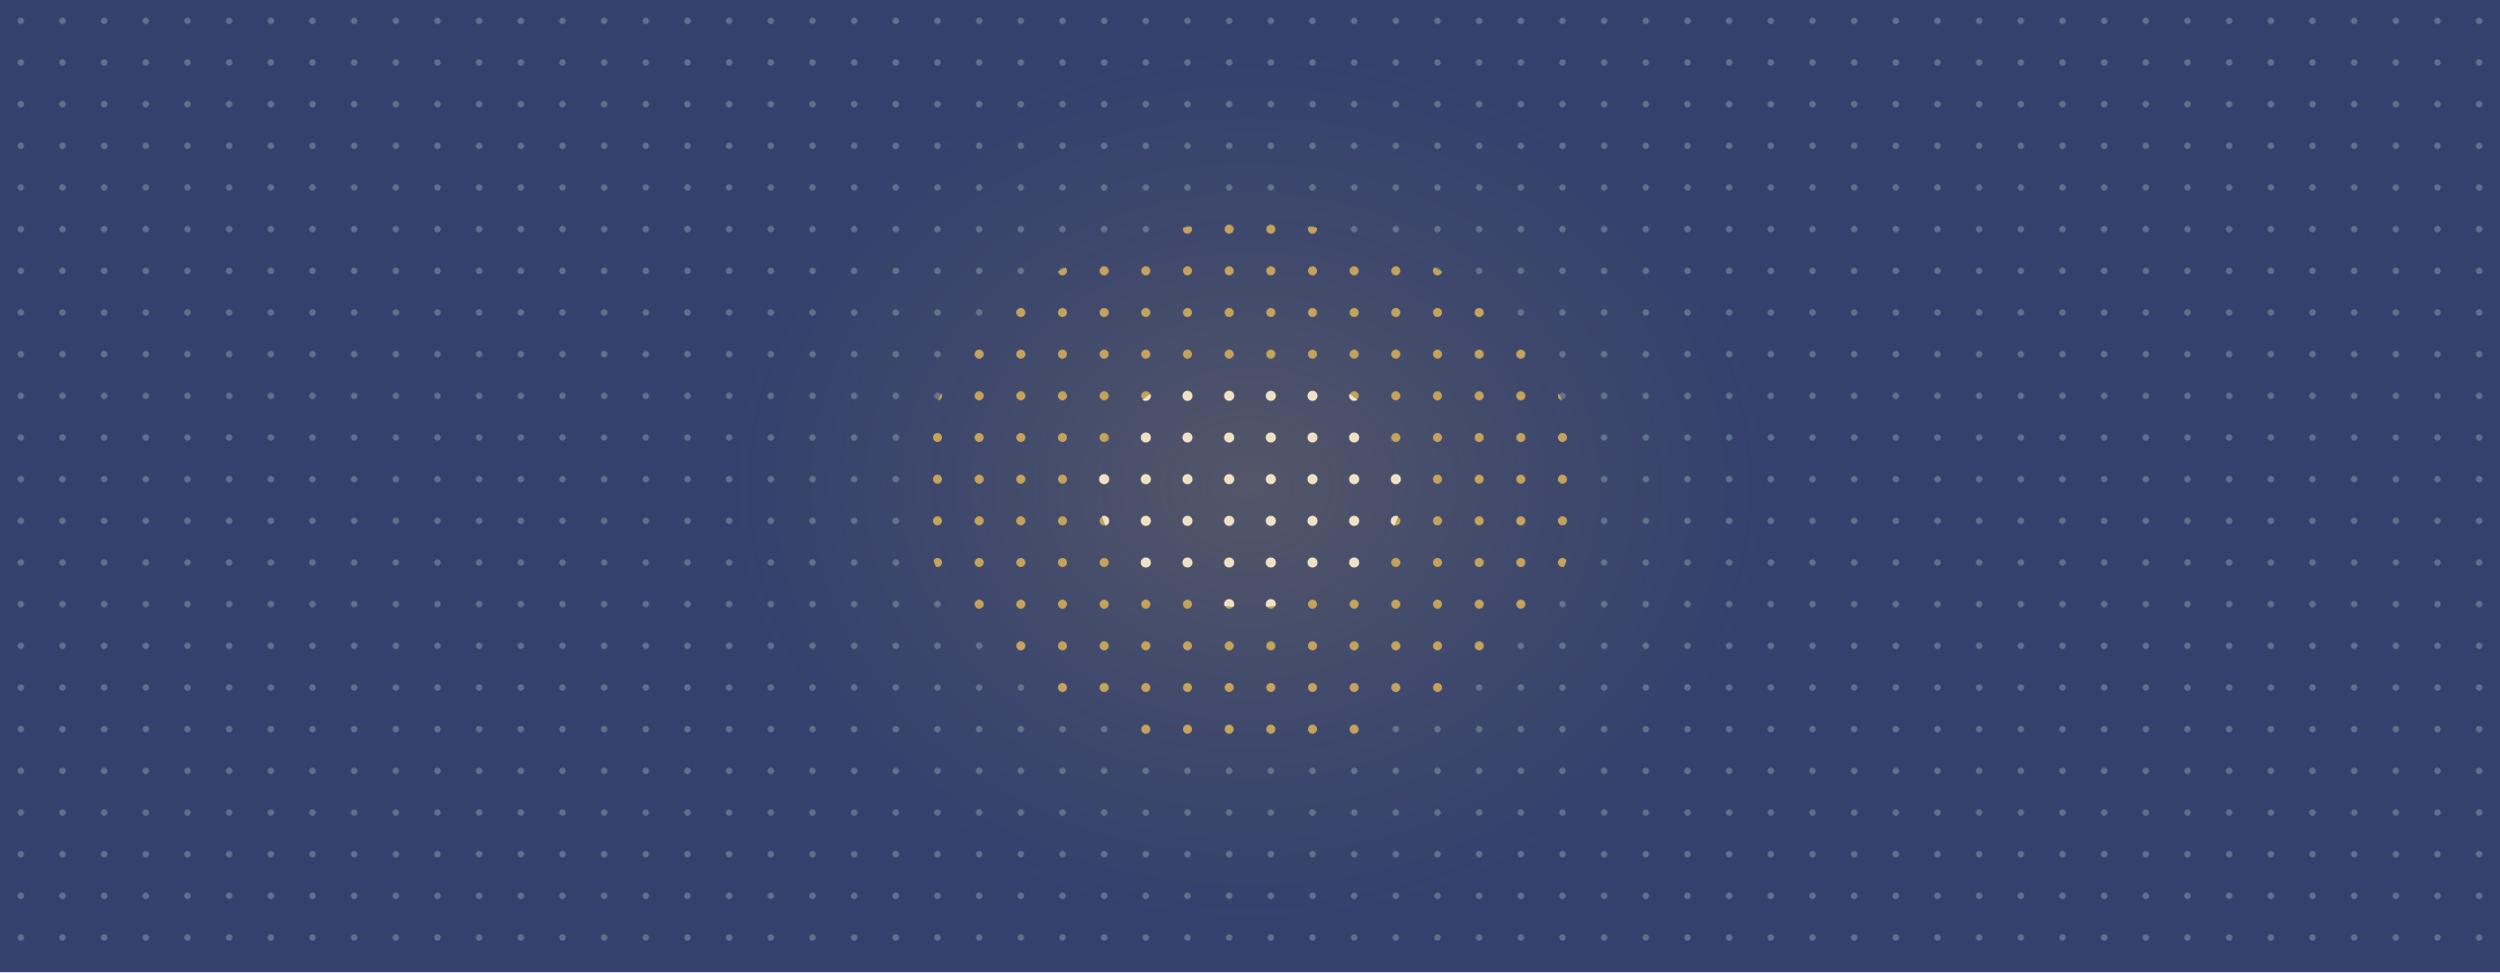
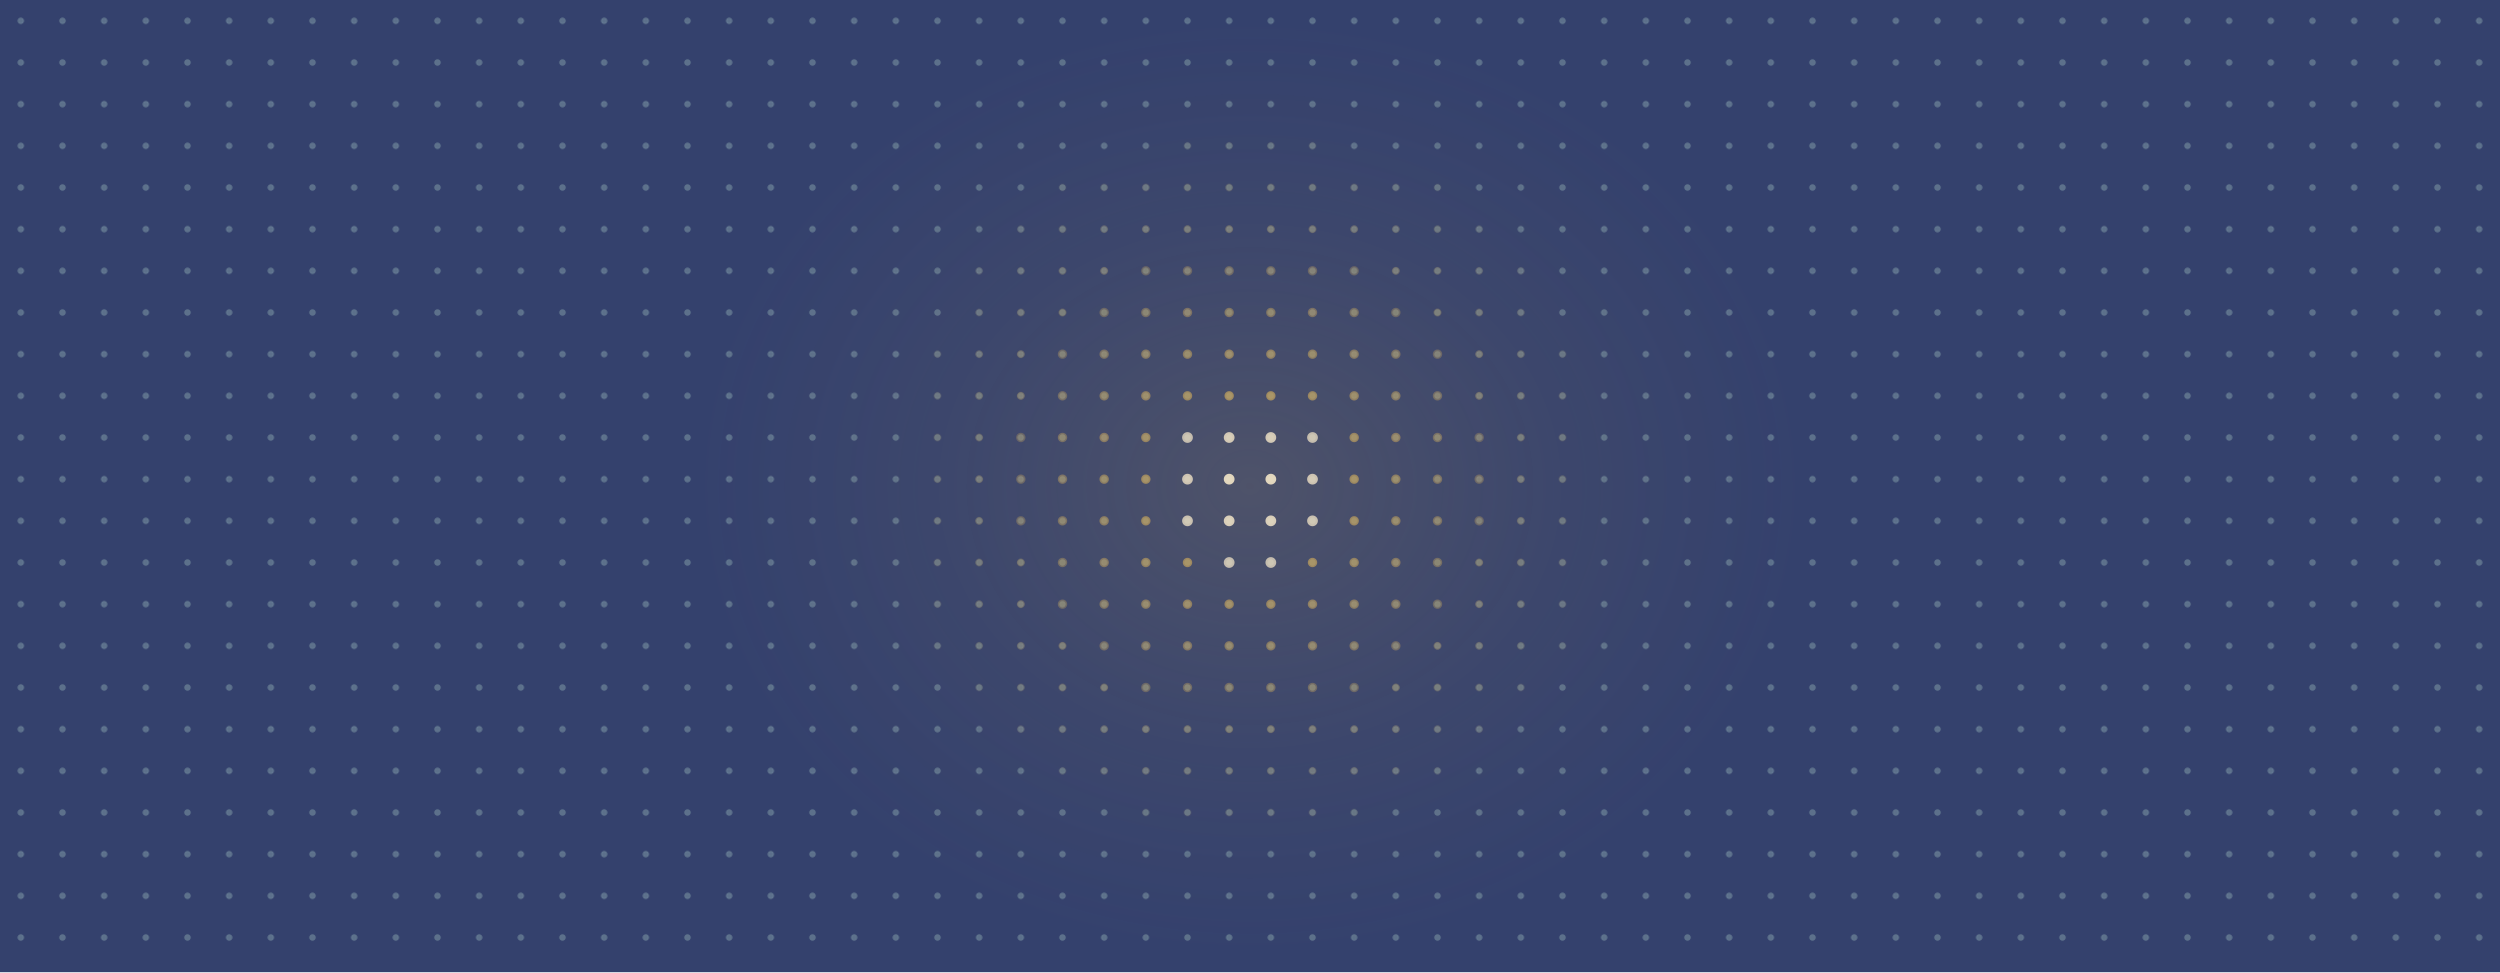
<svg xmlns="http://www.w3.org/2000/svg" width="1440" height="560" viewBox="0 0 1440 560" preserveAspectRatio="xMidYMid slice" role="img">
  <style>
- .bloom{animation:drift 22s ease-in-out infinite;}
- @keyframes drift{0%{transform:translate(0px,0px);}25%{transform:translate(-20px,18px);}50%{transform:translate(14px,30px);}75%{transform:translate(-8px,-14px);}100%{transform:translate(0px,0px);}}
+ .bloom{animation:drift 22s ease-in-out infinite;transform-box:fill-box;transform-origin:center;}
+ @keyframes drift{0%,100%{transform:scale(1);}50%{transform:scale(1.04);}}
.core{animation:pulse 6.5s ease-in-out infinite;}
- @keyframes pulse{0%,100%{opacity:1;}50%{opacity:0.72;}}
+ @keyframes pulse{0%,100%{opacity:1;}50%{opacity:0.78;}}
@media (prefers-reduced-motion: reduce){.bloom,.core{animation:none;}}
</style>
  <defs>
    <pattern id="hCool" patternUnits="userSpaceOnUse" width="24" height="24">
      <circle cx="12" cy="12" r="1.9" fill="#637890" />
    </pattern>
-     <pattern id="hGold" patternUnits="userSpaceOnUse" width="24" height="24">
-       <circle cx="12" cy="12" r="2.6" fill="#C4A25B" />
-     </pattern>
-     <pattern id="hBright" patternUnits="userSpaceOnUse" width="24" height="24">
-       <circle cx="12" cy="12" r="2.9" fill="#EDE0C4" />
-     </pattern>
    <radialGradient id="hGlow" cx="0.5" cy="0.5" r="0.5">
-       <stop offset="0" stop-color="#C4A25B" stop-opacity="0.22" />
-       <stop offset="0.55" stop-color="#C4A25B" stop-opacity="0.08" />
+       <stop offset="0" stop-color="#C4A25B" stop-opacity="0.18" />
+       <stop offset="0.55" stop-color="#C4A25B" stop-opacity="0.06" />
      <stop offset="1" stop-color="#C4A25B" stop-opacity="0" />
    </radialGradient>
  </defs>
  <rect x="0" y="0" width="1440" height="560" fill="#34416D" />
  <rect x="0" y="0" width="1440" height="560" fill="url(#hCool)" opacity="0.85" />
  <g class="bloom">
-     <ellipse cx="720" cy="280" rx="300" ry="250" fill="url(#hGlow)" />
-     <ellipse cx="720" cy="280" rx="190" ry="152" fill="url(#hGold)" />
-     <ellipse class="core" cx="720" cy="280" rx="88" ry="70" fill="url(#hBright)" />
+     <ellipse cx="720" cy="280" rx="320" ry="270" fill="url(#hGlow)" />
+     <g class="core">
+       <circle cx="684" cy="84" r="2.3" fill="#C4A25B" opacity="0.073" />
+       <circle cx="708" cy="84" r="2.3" fill="#C4A25B" opacity="0.082" />
+       <circle cx="732" cy="84" r="2.3" fill="#C4A25B" opacity="0.082" />
+       <circle cx="756" cy="84" r="2.3" fill="#C4A25B" opacity="0.073" />
+       <circle cx="612" cy="108" r="2.3" fill="#C4A25B" opacity="0.061" />
+       <circle cx="636" cy="108" r="2.3" fill="#C4A25B" opacity="0.098" />
+       <circle cx="660" cy="108" r="2.3" fill="#C4A25B" opacity="0.13" />
+       <circle cx="684" cy="108" r="2.3" fill="#C4A25B" opacity="0.153" />
+       <circle cx="708" cy="108" r="2.3" fill="#C4A25B" opacity="0.165" />
+       <circle cx="732" cy="108" r="2.3" fill="#C4A25B" opacity="0.165" />
+       <circle cx="756" cy="108" r="2.3" fill="#C4A25B" opacity="0.153" />
+       <circle cx="780" cy="108" r="2.3" fill="#C4A25B" opacity="0.13" />
+       <circle cx="804" cy="108" r="2.3" fill="#C4A25B" opacity="0.098" />
+       <circle cx="828" cy="108" r="2.3" fill="#C4A25B" opacity="0.061" />
+       <circle cx="588" cy="132" r="2.3" fill="#C4A25B" opacity="0.076" />
+       <circle cx="612" cy="132" r="2.3" fill="#C4A25B" opacity="0.126" />
+       <circle cx="636" cy="132" r="2.3" fill="#C4A25B" opacity="0.174" />
+       <circle cx="660" cy="132" r="2.3" fill="#C4A25B" opacity="0.214" />
+       <circle cx="684" cy="132" r="2.3" fill="#C4A25B" opacity="0.244" />
+       <circle cx="708" cy="132" r="2.3" fill="#C4A25B" opacity="0.26" />
+       <circle cx="732" cy="132" r="2.3" fill="#C4A25B" opacity="0.26" />
+       <circle cx="756" cy="132" r="2.3" fill="#C4A25B" opacity="0.244" />
+       <circle cx="780" cy="132" r="2.3" fill="#C4A25B" opacity="0.214" />
+       <circle cx="804" cy="132" r="2.3" fill="#C4A25B" opacity="0.174" />
+       <circle cx="828" cy="132" r="2.3" fill="#C4A25B" opacity="0.126" />
+       <circle cx="852" cy="132" r="2.3" fill="#C4A25B" opacity="0.076" />
+       <circle cx="564" cy="156" r="2.3" fill="#C4A25B" opacity="0.073" />
+       <circle cx="588" cy="156" r="2.3" fill="#C4A25B" opacity="0.134" />
+       <circle cx="612" cy="156" r="2.3" fill="#C4A25B" opacity="0.196" />
+       <circle cx="636" cy="156" r="2.3" fill="#C4A25B" opacity="0.254" />
+       <circle cx="660" cy="156" r="2.7" fill="#C4A25B" opacity="0.305" />
+       <circle cx="684" cy="156" r="2.7" fill="#C4A25B" opacity="0.343" />
+       <circle cx="708" cy="156" r="2.7" fill="#C4A25B" opacity="0.363" />
+       <circle cx="732" cy="156" r="2.7" fill="#C4A25B" opacity="0.363" />
+       <circle cx="756" cy="156" r="2.7" fill="#C4A25B" opacity="0.343" />
+       <circle cx="780" cy="156" r="2.7" fill="#C4A25B" opacity="0.305" />
+       <circle cx="804" cy="156" r="2.3" fill="#C4A25B" opacity="0.254" />
+       <circle cx="828" cy="156" r="2.3" fill="#C4A25B" opacity="0.196" />
+       <circle cx="852" cy="156" r="2.3" fill="#C4A25B" opacity="0.134" />
+       <circle cx="876" cy="156" r="2.3" fill="#C4A25B" opacity="0.073" />
+       <circle cx="564" cy="180" r="2.3" fill="#C4A25B" opacity="0.119" />
+       <circle cx="588" cy="180" r="2.3" fill="#C4A25B" opacity="0.191" />
+       <circle cx="612" cy="180" r="2.3" fill="#C4A25B" opacity="0.265" />
+       <circle cx="636" cy="180" r="2.7" fill="#C4A25B" opacity="0.336" />
+       <circle cx="660" cy="180" r="2.7" fill="#C4A25B" opacity="0.399" />
+       <circle cx="684" cy="180" r="2.7" fill="#C4A25B" opacity="0.447" />
+       <circle cx="708" cy="180" r="2.7" fill="#C4A25B" opacity="0.473" />
+       <circle cx="732" cy="180" r="2.7" fill="#C4A25B" opacity="0.473" />
+       <circle cx="756" cy="180" r="2.7" fill="#C4A25B" opacity="0.447" />
+       <circle cx="780" cy="180" r="2.7" fill="#C4A25B" opacity="0.399" />
+       <circle cx="804" cy="180" r="2.7" fill="#C4A25B" opacity="0.336" />
+       <circle cx="828" cy="180" r="2.3" fill="#C4A25B" opacity="0.265" />
+       <circle cx="852" cy="180" r="2.3" fill="#C4A25B" opacity="0.191" />
+       <circle cx="876" cy="180" r="2.3" fill="#C4A25B" opacity="0.119" />
+       <circle cx="540" cy="204" r="2.3" fill="#C4A25B" opacity="0.085" />
+       <circle cx="564" cy="204" r="2.3" fill="#C4A25B" opacity="0.161" />
+       <circle cx="588" cy="204" r="2.3" fill="#C4A25B" opacity="0.244" />
+       <circle cx="612" cy="204" r="2.7" fill="#C4A25B" opacity="0.33" />
+       <circle cx="636" cy="204" r="2.7" fill="#C4A25B" opacity="0.414" />
+       <circle cx="660" cy="204" r="2.7" fill="#C4A25B" opacity="0.491" />
+       <circle cx="684" cy="204" r="2.7" fill="#C4A25B" opacity="0.553" />
+       <circle cx="708" cy="204" r="2.7" fill="#C4A25B" opacity="0.589" />
+       <circle cx="732" cy="204" r="2.7" fill="#C4A25B" opacity="0.589" />
+       <circle cx="756" cy="204" r="2.7" fill="#C4A25B" opacity="0.553" />
+       <circle cx="780" cy="204" r="2.7" fill="#C4A25B" opacity="0.491" />
+       <circle cx="804" cy="204" r="2.7" fill="#C4A25B" opacity="0.414" />
+       <circle cx="828" cy="204" r="2.7" fill="#C4A25B" opacity="0.33" />
+       <circle cx="852" cy="204" r="2.3" fill="#C4A25B" opacity="0.244" />
+       <circle cx="876" cy="204" r="2.3" fill="#C4A25B" opacity="0.161" />
+       <circle cx="900" cy="204" r="2.3" fill="#C4A25B" opacity="0.085" />
+       <circle cx="540" cy="228" r="2.3" fill="#C4A25B" opacity="0.112" />
+       <circle cx="564" cy="228" r="2.3" fill="#C4A25B" opacity="0.196" />
+       <circle cx="588" cy="228" r="2.3" fill="#C4A25B" opacity="0.287" />
+       <circle cx="612" cy="228" r="2.7" fill="#C4A25B" opacity="0.384" />
+       <circle cx="636" cy="228" r="2.7" fill="#C4A25B" opacity="0.482" />
+       <circle cx="660" cy="228" r="2.7" fill="#C4A25B" opacity="0.577" />
+       <circle cx="684" cy="228" r="2.7" fill="#C4A25B" opacity="0.658" />
+       <circle cx="708" cy="228" r="2.7" fill="#C4A25B" opacity="0.709" />
+       <circle cx="732" cy="228" r="2.7" fill="#C4A25B" opacity="0.709" />
+       <circle cx="756" cy="228" r="2.7" fill="#C4A25B" opacity="0.658" />
+       <circle cx="780" cy="228" r="2.7" fill="#C4A25B" opacity="0.577" />
+       <circle cx="804" cy="228" r="2.7" fill="#C4A25B" opacity="0.482" />
+       <circle cx="828" cy="228" r="2.7" fill="#C4A25B" opacity="0.384" />
+       <circle cx="852" cy="228" r="2.3" fill="#C4A25B" opacity="0.287" />
+       <circle cx="876" cy="228" r="2.3" fill="#C4A25B" opacity="0.196" />
+       <circle cx="900" cy="228" r="2.3" fill="#C4A25B" opacity="0.112" />
+       <circle cx="540" cy="252" r="2.3" fill="#C4A25B" opacity="0.13" />
+       <circle cx="564" cy="252" r="2.3" fill="#C4A25B" opacity="0.219" />
+       <circle cx="588" cy="252" r="2.7" fill="#C4A25B" opacity="0.317" />
+       <circle cx="612" cy="252" r="2.7" fill="#C4A25B" opacity="0.422" />
+       <circle cx="636" cy="252" r="2.7" fill="#C4A25B" opacity="0.532" />
+       <circle cx="660" cy="252" r="2.7" fill="#C4A25B" opacity="0.643" />
+       <circle cx="684" cy="252" r="3.1" fill="#EDE0C4" opacity="0.75" />
+       <circle cx="708" cy="252" r="3.1" fill="#EDE0C4" opacity="0.831" />
+       <circle cx="732" cy="252" r="3.1" fill="#EDE0C4" opacity="0.831" />
+       <circle cx="756" cy="252" r="3.1" fill="#EDE0C4" opacity="0.75" />
+       <circle cx="780" cy="252" r="2.7" fill="#C4A25B" opacity="0.643" />
+       <circle cx="804" cy="252" r="2.7" fill="#C4A25B" opacity="0.532" />
+       <circle cx="828" cy="252" r="2.7" fill="#C4A25B" opacity="0.422" />
+       <circle cx="852" cy="252" r="2.7" fill="#C4A25B" opacity="0.317" />
+       <circle cx="876" cy="252" r="2.3" fill="#C4A25B" opacity="0.219" />
+       <circle cx="900" cy="252" r="2.3" fill="#C4A25B" opacity="0.13" />
+       <circle cx="540" cy="276" r="2.3" fill="#C4A25B" opacity="0.137" />
+       <circle cx="564" cy="276" r="2.3" fill="#C4A25B" opacity="0.229" />
+       <circle cx="588" cy="276" r="2.7" fill="#C4A25B" opacity="0.33" />
+       <circle cx="612" cy="276" r="2.7" fill="#C4A25B" opacity="0.438" />
+       <circle cx="636" cy="276" r="2.7" fill="#C4A25B" opacity="0.553" />
+       <circle cx="660" cy="276" r="2.7" fill="#C4A25B" opacity="0.674" />
+       <circle cx="684" cy="276" r="3.1" fill="#EDE0C4" opacity="0.8" />
+       <circle cx="708" cy="276" r="3.1" fill="#EDE0C4" opacity="0.929" />
+       <circle cx="732" cy="276" r="3.1" fill="#EDE0C4" opacity="0.929" />
+       <circle cx="756" cy="276" r="3.1" fill="#EDE0C4" opacity="0.8" />
+       <circle cx="780" cy="276" r="2.7" fill="#C4A25B" opacity="0.674" />
+       <circle cx="804" cy="276" r="2.7" fill="#C4A25B" opacity="0.553" />
+       <circle cx="828" cy="276" r="2.7" fill="#C4A25B" opacity="0.438" />
+       <circle cx="852" cy="276" r="2.7" fill="#C4A25B" opacity="0.33" />
+       <circle cx="876" cy="276" r="2.3" fill="#C4A25B" opacity="0.229" />
+       <circle cx="900" cy="276" r="2.3" fill="#C4A25B" opacity="0.137" />
+       <circle cx="540" cy="300" r="2.3" fill="#C4A25B" opacity="0.134" />
+       <circle cx="564" cy="300" r="2.3" fill="#C4A25B" opacity="0.224" />
+       <circle cx="588" cy="300" r="2.7" fill="#C4A25B" opacity="0.323" />
+       <circle cx="612" cy="300" r="2.7" fill="#C4A25B" opacity="0.43" />
+       <circle cx="636" cy="300" r="2.7" fill="#C4A25B" opacity="0.542" />
+       <circle cx="660" cy="300" r="2.7" fill="#C4A25B" opacity="0.658" />
+       <circle cx="684" cy="300" r="3.1" fill="#EDE0C4" opacity="0.774" />
+       <circle cx="708" cy="300" r="3.1" fill="#EDE0C4" opacity="0.87" />
+       <circle cx="732" cy="300" r="3.1" fill="#EDE0C4" opacity="0.87" />
+       <circle cx="756" cy="300" r="3.1" fill="#EDE0C4" opacity="0.774" />
+       <circle cx="780" cy="300" r="2.7" fill="#C4A25B" opacity="0.658" />
+       <circle cx="804" cy="300" r="2.7" fill="#C4A25B" opacity="0.542" />
+       <circle cx="828" cy="300" r="2.7" fill="#C4A25B" opacity="0.43" />
+       <circle cx="852" cy="300" r="2.7" fill="#C4A25B" opacity="0.323" />
+       <circle cx="876" cy="300" r="2.3" fill="#C4A25B" opacity="0.224" />
+       <circle cx="900" cy="300" r="2.3" fill="#C4A25B" opacity="0.134" />
+       <circle cx="540" cy="324" r="2.3" fill="#C4A25B" opacity="0.119" />
+       <circle cx="564" cy="324" r="2.3" fill="#C4A25B" opacity="0.205" />
+       <circle cx="588" cy="324" r="2.3" fill="#C4A25B" opacity="0.299" />
+       <circle cx="612" cy="324" r="2.7" fill="#C4A25B" opacity="0.399" />
+       <circle cx="636" cy="324" r="2.7" fill="#C4A25B" opacity="0.501" />
+       <circle cx="660" cy="324" r="2.7" fill="#C4A25B" opacity="0.602" />
+       <circle cx="684" cy="324" r="2.7" fill="#C4A25B" opacity="0.691" />
+       <circle cx="708" cy="324" r="3.1" fill="#EDE0C4" opacity="0.75" />
+       <circle cx="732" cy="324" r="3.1" fill="#EDE0C4" opacity="0.75" />
+       <circle cx="756" cy="324" r="2.7" fill="#C4A25B" opacity="0.691" />
+       <circle cx="780" cy="324" r="2.7" fill="#C4A25B" opacity="0.602" />
+       <circle cx="804" cy="324" r="2.7" fill="#C4A25B" opacity="0.501" />
+       <circle cx="828" cy="324" r="2.7" fill="#C4A25B" opacity="0.399" />
+       <circle cx="852" cy="324" r="2.3" fill="#C4A25B" opacity="0.299" />
+       <circle cx="876" cy="324" r="2.3" fill="#C4A25B" opacity="0.205" />
+       <circle cx="900" cy="324" r="2.3" fill="#C4A25B" opacity="0.119" />
+       <circle cx="540" cy="348" r="2.3" fill="#C4A25B" opacity="0.095" />
+       <circle cx="564" cy="348" r="2.3" fill="#C4A25B" opacity="0.174" />
+       <circle cx="588" cy="348" r="2.3" fill="#C4A25B" opacity="0.26" />
+       <circle cx="612" cy="348" r="2.7" fill="#C4A25B" opacity="0.349" />
+       <circle cx="636" cy="348" r="2.7" fill="#C4A25B" opacity="0.438" />
+       <circle cx="660" cy="348" r="2.7" fill="#C4A25B" opacity="0.521" />
+       <circle cx="684" cy="348" r="2.7" fill="#C4A25B" opacity="0.589" />
+       <circle cx="708" cy="348" r="2.7" fill="#C4A25B" opacity="0.629" />
+       <circle cx="732" cy="348" r="2.7" fill="#C4A25B" opacity="0.629" />
+       <circle cx="756" cy="348" r="2.7" fill="#C4A25B" opacity="0.589" />
+       <circle cx="780" cy="348" r="2.7" fill="#C4A25B" opacity="0.521" />
+       <circle cx="804" cy="348" r="2.7" fill="#C4A25B" opacity="0.438" />
+       <circle cx="828" cy="348" r="2.7" fill="#C4A25B" opacity="0.349" />
+       <circle cx="852" cy="348" r="2.3" fill="#C4A25B" opacity="0.26" />
+       <circle cx="876" cy="348" r="2.3" fill="#C4A25B" opacity="0.174" />
+       <circle cx="900" cy="348" r="2.3" fill="#C4A25B" opacity="0.095" />
+       <circle cx="540" cy="372" r="2.3" fill="#C4A25B" opacity="0.064" />
+       <circle cx="564" cy="372" r="2.3" fill="#C4A25B" opacity="0.134" />
+       <circle cx="588" cy="372" r="2.3" fill="#C4A25B" opacity="0.209" />
+       <circle cx="612" cy="372" r="2.3" fill="#C4A25B" opacity="0.287" />
+       <circle cx="636" cy="372" r="2.7" fill="#C4A25B" opacity="0.363" />
+       <circle cx="660" cy="372" r="2.7" fill="#C4A25B" opacity="0.43" />
+       <circle cx="684" cy="372" r="2.7" fill="#C4A25B" opacity="0.482" />
+       <circle cx="708" cy="372" r="2.7" fill="#C4A25B" opacity="0.511" />
+       <circle cx="732" cy="372" r="2.7" fill="#C4A25B" opacity="0.511" />
+       <circle cx="756" cy="372" r="2.7" fill="#C4A25B" opacity="0.482" />
+       <circle cx="780" cy="372" r="2.7" fill="#C4A25B" opacity="0.43" />
+       <circle cx="804" cy="372" r="2.7" fill="#C4A25B" opacity="0.363" />
+       <circle cx="828" cy="372" r="2.3" fill="#C4A25B" opacity="0.287" />
+       <circle cx="852" cy="372" r="2.3" fill="#C4A25B" opacity="0.209" />
+       <circle cx="876" cy="372" r="2.3" fill="#C4A25B" opacity="0.134" />
+       <circle cx="900" cy="372" r="2.3" fill="#C4A25B" opacity="0.064" />
+       <circle cx="564" cy="396" r="2.3" fill="#C4A25B" opacity="0.088" />
+       <circle cx="588" cy="396" r="2.3" fill="#C4A25B" opacity="0.153" />
+       <circle cx="612" cy="396" r="2.3" fill="#C4A25B" opacity="0.219" />
+       <circle cx="636" cy="396" r="2.3" fill="#C4A25B" opacity="0.282" />
+       <circle cx="660" cy="396" r="2.7" fill="#C4A25B" opacity="0.336" />
+       <circle cx="684" cy="396" r="2.7" fill="#C4A25B" opacity="0.377" />
+       <circle cx="708" cy="396" r="2.7" fill="#C4A25B" opacity="0.399" />
+       <circle cx="732" cy="396" r="2.7" fill="#C4A25B" opacity="0.399" />
+       <circle cx="756" cy="396" r="2.7" fill="#C4A25B" opacity="0.377" />
+       <circle cx="780" cy="396" r="2.7" fill="#C4A25B" opacity="0.336" />
+       <circle cx="804" cy="396" r="2.3" fill="#C4A25B" opacity="0.282" />
+       <circle cx="828" cy="396" r="2.3" fill="#C4A25B" opacity="0.219" />
+       <circle cx="852" cy="396" r="2.3" fill="#C4A25B" opacity="0.153" />
+       <circle cx="876" cy="396" r="2.3" fill="#C4A25B" opacity="0.088" />
+       <circle cx="588" cy="420" r="2.3" fill="#C4A25B" opacity="0.095" />
+       <circle cx="612" cy="420" r="2.3" fill="#C4A25B" opacity="0.149" />
+       <circle cx="636" cy="420" r="2.3" fill="#C4A25B" opacity="0.2" />
+       <circle cx="660" cy="420" r="2.3" fill="#C4A25B" opacity="0.244" />
+       <circle cx="684" cy="420" r="2.3" fill="#C4A25B" opacity="0.276" />
+       <circle cx="708" cy="420" r="2.3" fill="#C4A25B" opacity="0.293" />
+       <circle cx="732" cy="420" r="2.3" fill="#C4A25B" opacity="0.293" />
+       <circle cx="756" cy="420" r="2.3" fill="#C4A25B" opacity="0.276" />
+       <circle cx="780" cy="420" r="2.3" fill="#C4A25B" opacity="0.244" />
+       <circle cx="804" cy="420" r="2.3" fill="#C4A25B" opacity="0.2" />
+       <circle cx="828" cy="420" r="2.3" fill="#C4A25B" opacity="0.149" />
+       <circle cx="852" cy="420" r="2.3" fill="#C4A25B" opacity="0.095" />
+       <circle cx="612" cy="444" r="2.3" fill="#C4A25B" opacity="0.082" />
+       <circle cx="636" cy="444" r="2.3" fill="#C4A25B" opacity="0.122" />
+       <circle cx="660" cy="444" r="2.3" fill="#C4A25B" opacity="0.157" />
+       <circle cx="684" cy="444" r="2.3" fill="#C4A25B" opacity="0.182" />
+       <circle cx="708" cy="444" r="2.3" fill="#C4A25B" opacity="0.196" />
+       <circle cx="732" cy="444" r="2.3" fill="#C4A25B" opacity="0.196" />
+       <circle cx="756" cy="444" r="2.3" fill="#C4A25B" opacity="0.182" />
+       <circle cx="780" cy="444" r="2.3" fill="#C4A25B" opacity="0.157" />
+       <circle cx="804" cy="444" r="2.3" fill="#C4A25B" opacity="0.122" />
+       <circle cx="828" cy="444" r="2.3" fill="#C4A25B" opacity="0.082" />
+       <circle cx="660" cy="468" r="2.3" fill="#C4A25B" opacity="0.079" />
+       <circle cx="684" cy="468" r="2.3" fill="#C4A25B" opacity="0.098" />
+       <circle cx="708" cy="468" r="2.3" fill="#C4A25B" opacity="0.108" />
+       <circle cx="732" cy="468" r="2.3" fill="#C4A25B" opacity="0.108" />
+       <circle cx="756" cy="468" r="2.3" fill="#C4A25B" opacity="0.098" />
+       <circle cx="780" cy="468" r="2.3" fill="#C4A25B" opacity="0.079" />
+     </g>
  </g>
</svg>
